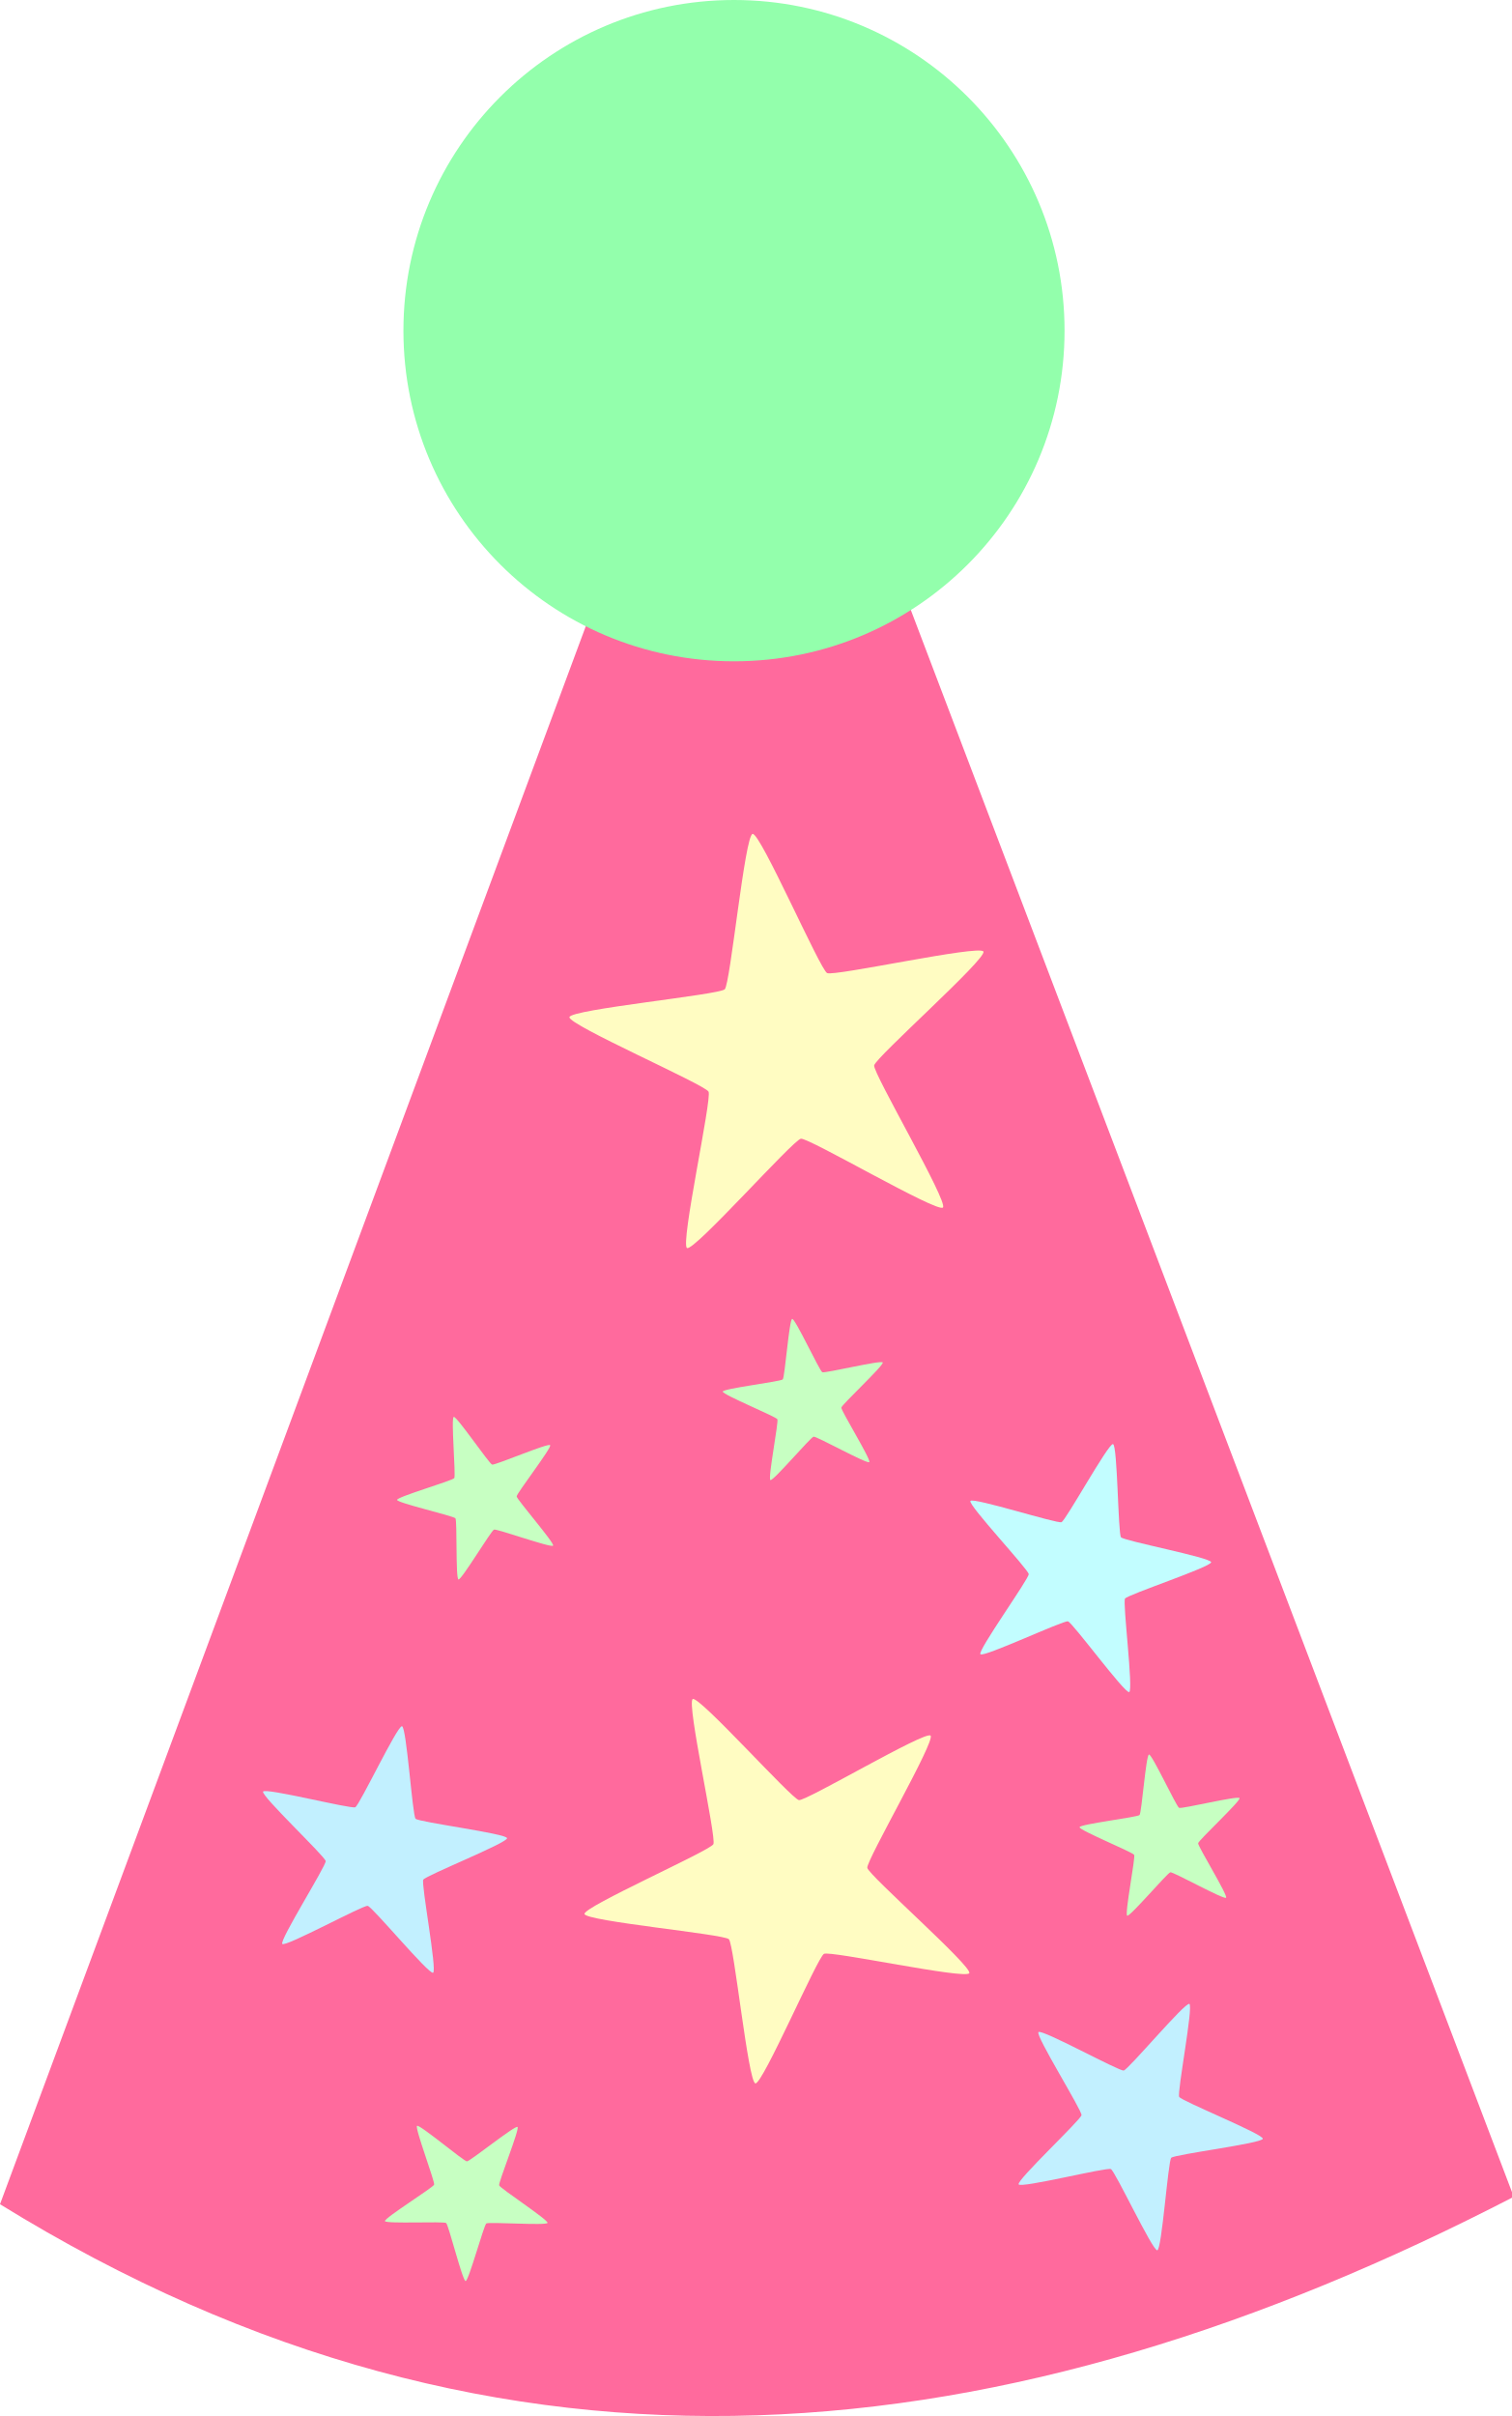
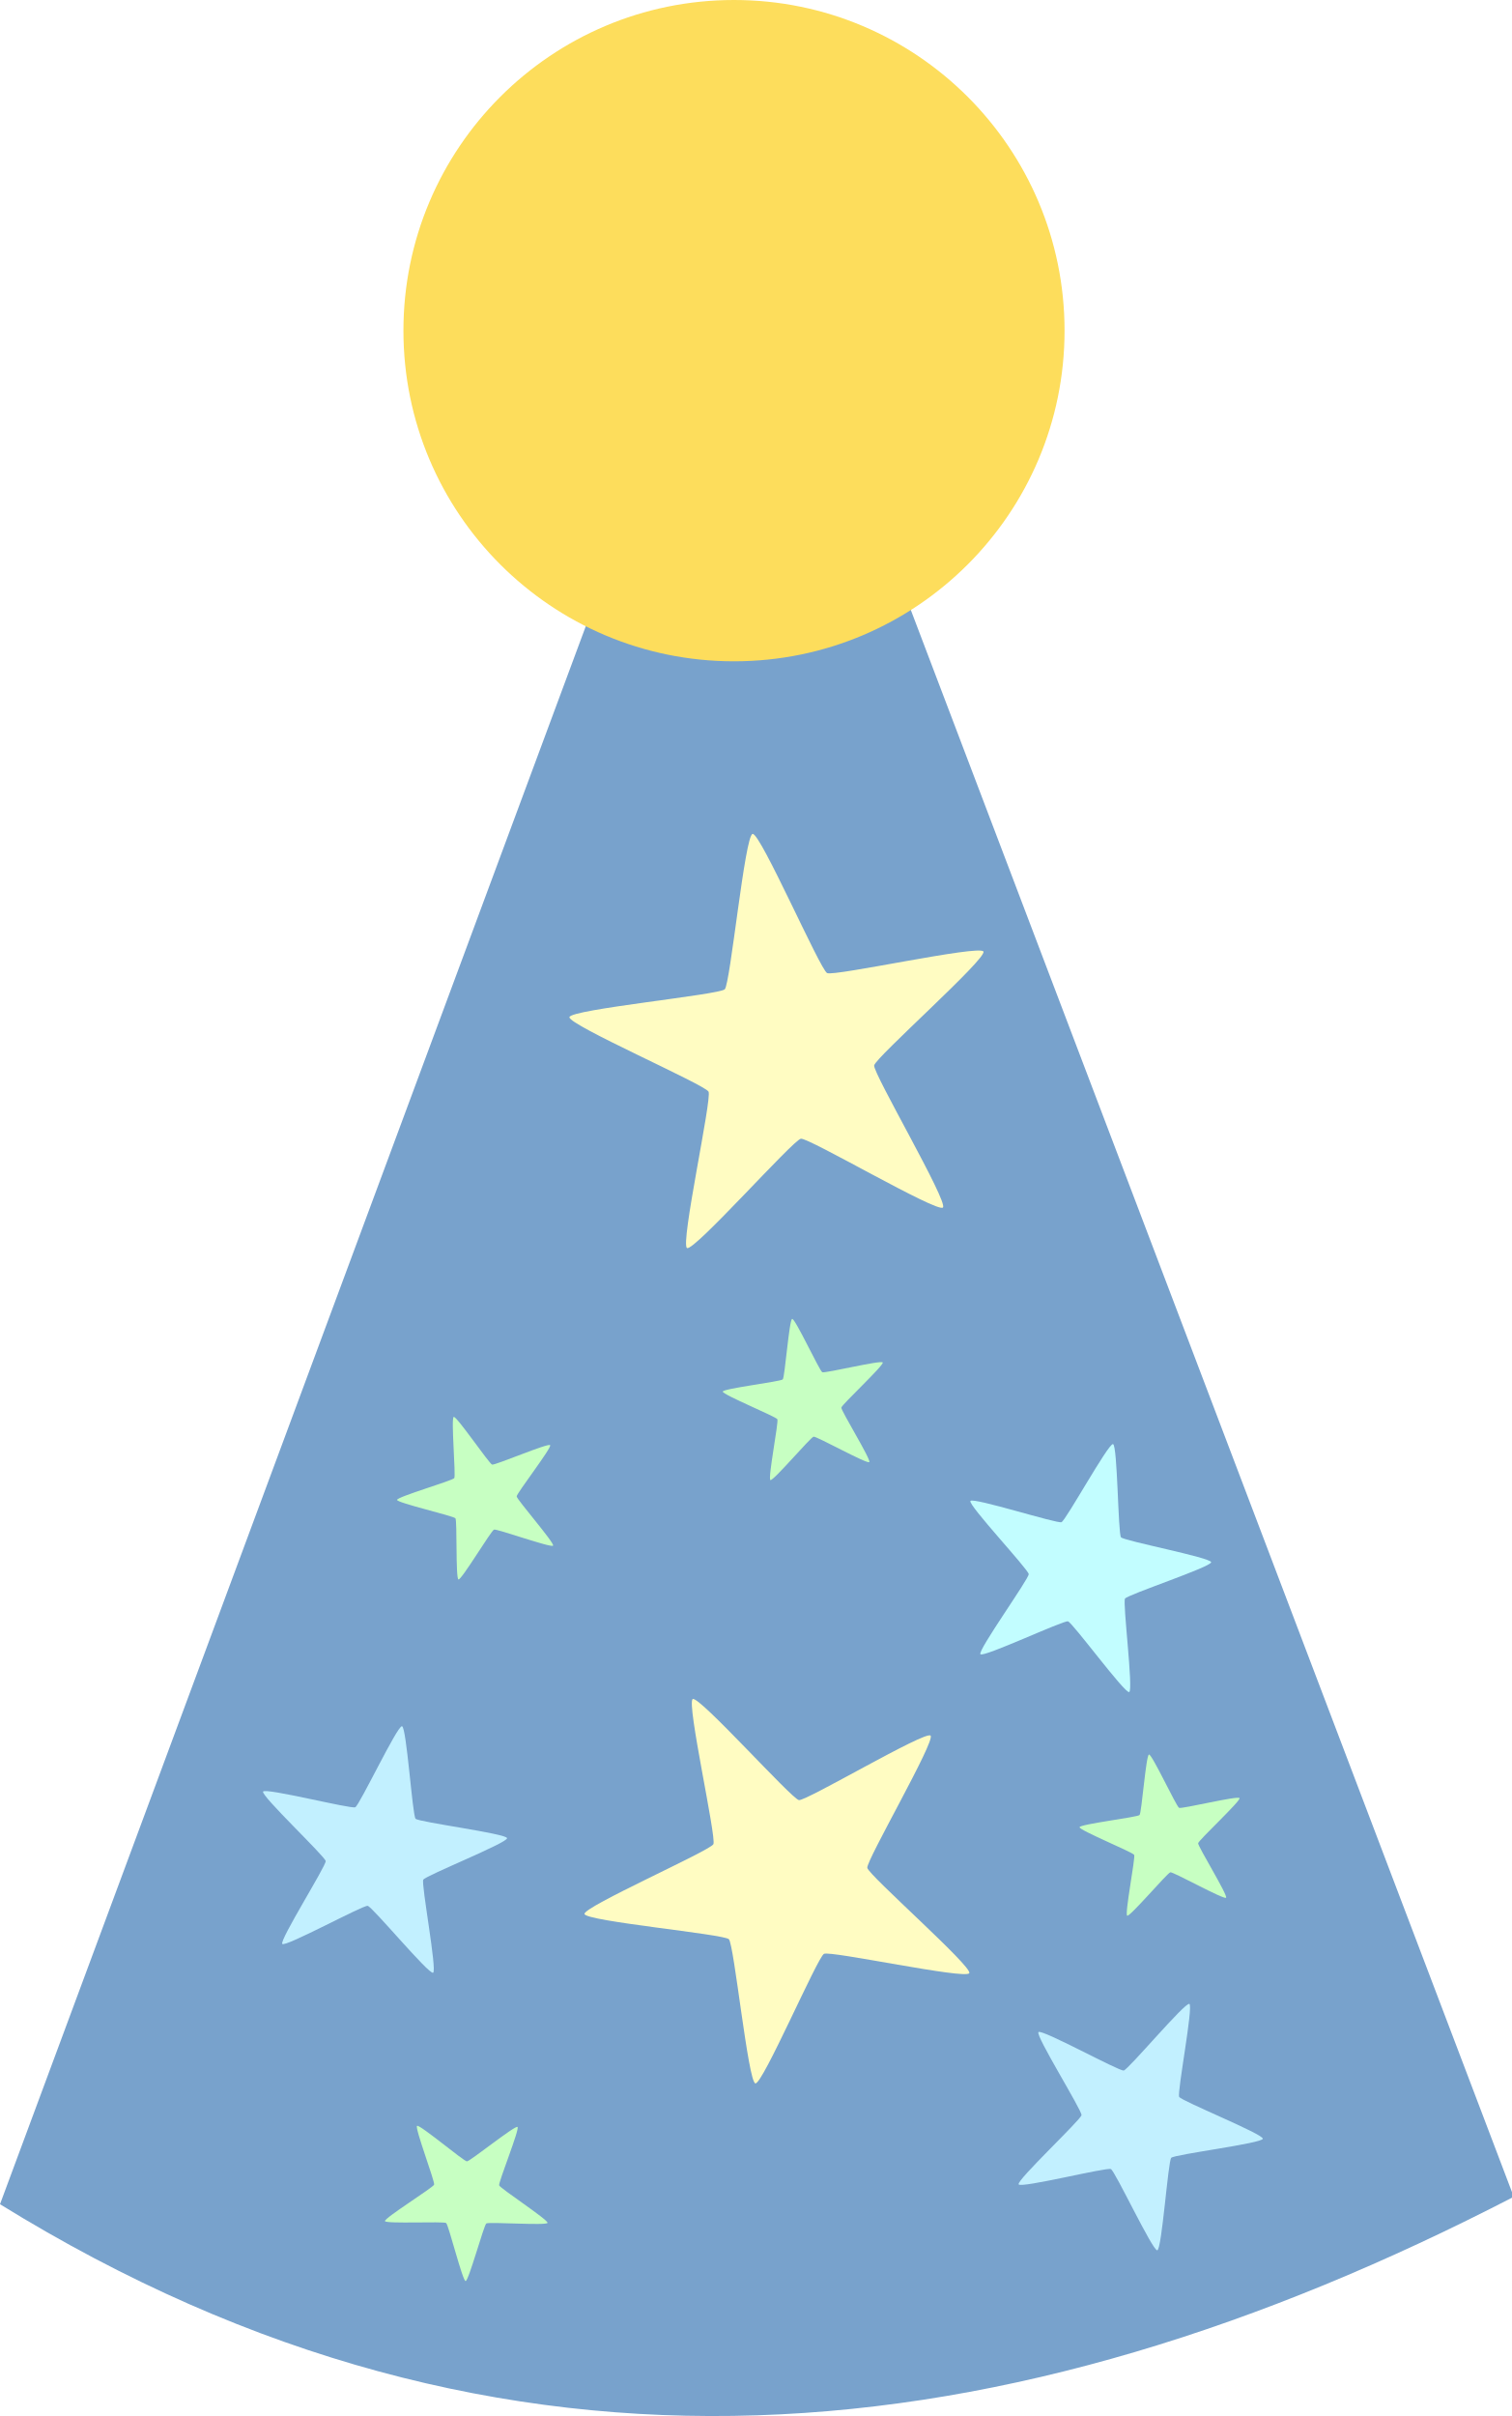
<svg xmlns="http://www.w3.org/2000/svg" viewBox="0 0 582 930" id="svg2" version="1.1">
  <defs id="defs4" />
  <g id="layer1" transform="translate(-62.85714,-38.16902)">
-     <path style="fill:#ff6a9d;fill-opacity:1;fill-rule:nonzero;stroke:none" d="M 62.857,886.648 351.429,109.505 645.714,883.791 C 451.429,984.235 257.143,1006.714 62.857,886.648 z" id="path2985" />
+     <path style="fill:#78A2CC;fill-opacity:1;fill-rule:nonzero;stroke:none" d="M 62.857,886.648 351.429,109.505 645.714,883.791 C 451.429,984.235 257.143,1006.714 62.857,886.648 z" id="path2985" />
    <path style="fill:#fffcc2;fill-opacity:1;fill-rule:nonzero;stroke:none" id="path3755" d="m 405.714,583.791 c -2.148,2.148 -51.69,-26.952 -54.69,-26.477 -3.001,0.475 -41.125,43.46 -43.832,42.081 -2.707,-1.379 9.66,-57.488 8.281,-60.195 -1.379,-2.707 -54.042,-25.682 -53.566,-28.683 0.475,-3.001 57.66,-8.578 59.808,-10.726 2.148,-2.148 7.725,-59.333 10.726,-59.808 3.001,-0.475 25.976,52.187 28.683,53.566 2.707,1.379 58.816,-10.988 60.195,-8.281 1.379,2.707 -41.606,40.831 -42.081,43.832 -0.475,3.001 28.625,52.542 26.477,54.69 z" transform="translate(20.20305,-80.8122)" />
    <path transform="matrix(0.5575318,0.2008021,-0.2008021,0.5575318,120.643,390.5892)" d="m 405.714,583.791 c -2.148,2.148 -51.69,-26.952 -54.69,-26.477 -3.001,0.475 -41.125,43.46 -43.832,42.081 -2.707,-1.379 9.66,-57.488 8.281,-60.195 -1.379,-2.707 -54.042,-25.682 -53.566,-28.683 0.475,-3.001 57.66,-8.578 59.808,-10.726 2.148,-2.148 7.725,-59.333 10.726,-59.808 3.001,-0.475 25.976,52.187 28.683,53.566 2.707,1.379 58.816,-10.988 60.195,-8.281 1.379,2.707 -41.606,40.831 -42.081,43.832 -0.475,3.001 28.625,52.542 26.477,54.69 z" id="path3757" style="fill:#c2f0ff;fill-opacity:1;fill-rule:nonzero;stroke:none" />
    <path style="fill:#fffcc2;fill-opacity:1;fill-rule:nonzero;stroke:none" id="path3759" d="m 405.714,583.791 c -2.148,2.148 -51.69,-26.952 -54.69,-26.477 -3.001,0.475 -41.125,43.46 -43.832,42.081 -2.707,-1.379 9.66,-57.488 8.281,-60.195 -1.379,-2.707 -54.042,-25.682 -53.566,-28.683 0.475,-3.001 57.66,-8.578 59.808,-10.726 2.148,-2.148 7.725,-59.333 10.726,-59.808 3.001,-0.475 25.976,52.187 28.683,53.566 2.707,1.379 58.816,-10.988 60.195,-8.281 1.379,2.707 -41.606,40.831 -42.081,43.832 -0.475,3.001 28.625,52.542 26.477,54.69 z" transform="matrix(0.5493115,0.7489061,-0.7489061,0.5493115,568.0549,215.6116)" />
    <path transform="matrix(0.3811476,-0.07178754,0.07178754,0.3811476,79.26597,439.7498)" d="m 405.714,583.791 c -2.148,2.148 -51.69,-26.952 -54.69,-26.477 -3.001,0.475 -41.125,43.46 -43.832,42.081 -2.707,-1.379 9.66,-57.488 8.281,-60.195 -1.379,-2.707 -54.042,-25.682 -53.566,-28.683 0.475,-3.001 57.66,-8.578 59.808,-10.726 2.148,-2.148 7.725,-59.333 10.726,-59.808 3.001,-0.475 25.976,52.187 28.683,53.566 2.707,1.379 58.816,-10.988 60.195,-8.281 1.379,2.707 -41.606,40.831 -42.081,43.832 -0.475,3.001 28.625,52.542 26.477,54.69 z" id="path3761" style="fill:#c7ffc2;fill-opacity:1;fill-rule:nonzero;stroke:none" />
    <path style="fill:#c2fdff;fill-opacity:1;fill-rule:nonzero;stroke:none" id="path3763" d="m 405.714,583.791 c -2.148,2.148 -51.69,-26.952 -54.69,-26.477 -3.001,0.475 -41.125,43.46 -43.832,42.081 -2.707,-1.379 9.66,-57.488 8.281,-60.195 -1.379,-2.707 -54.042,-25.682 -53.566,-28.683 0.475,-3.001 57.66,-8.578 59.808,-10.726 2.148,-2.148 7.725,-59.333 10.726,-59.808 3.001,-0.475 25.976,52.187 28.683,53.566 2.707,1.379 58.816,-10.988 60.195,-8.281 1.379,2.707 -41.606,40.831 -42.081,43.832 -0.475,3.001 28.625,52.542 26.477,54.69 z" transform="matrix(0.3908448,-0.4454252,0.4454252,0.3908448,110.5931,592.0576)" />
    <path transform="matrix(0.4696169,-0.3614183,0.3614183,0.4696169,147.5645,733.918)" d="m 405.714,583.791 c -2.148,2.148 -51.69,-26.952 -54.69,-26.477 -3.001,0.475 -41.125,43.46 -43.832,42.081 -2.707,-1.379 9.66,-57.488 8.281,-60.195 -1.379,-2.707 -54.042,-25.682 -53.566,-28.683 0.475,-3.001 57.66,-8.578 59.808,-10.726 2.148,-2.148 7.725,-59.333 10.726,-59.808 3.001,-0.475 25.976,52.187 28.683,53.566 2.707,1.379 58.816,-10.988 60.195,-8.281 1.379,2.707 -41.606,40.831 -42.081,43.832 -0.475,3.001 28.625,52.542 26.477,54.69 z" id="path3765" style="fill:#c2f0ff;fill-opacity:1;fill-rule:nonzero;stroke:none" />
    <path style="fill:#c7ffc2;fill-opacity:1;fill-rule:nonzero;stroke:none" id="path3769" d="m 405.714,583.791 c -2.148,2.148 -51.69,-26.952 -54.69,-26.477 -3.001,0.475 -41.125,43.46 -43.832,42.081 -2.707,-1.379 9.66,-57.488 8.281,-60.195 -1.379,-2.707 -54.042,-25.682 -53.566,-28.683 0.475,-3.001 57.66,-8.578 59.808,-10.726 2.148,-2.148 7.725,-59.333 10.726,-59.808 3.001,-0.475 25.976,52.187 28.683,53.566 2.707,1.379 58.816,-10.988 60.195,-8.281 1.379,2.707 -41.606,40.831 -42.081,43.832 -0.475,3.001 28.625,52.542 26.477,54.69 z" transform="matrix(0.2712527,0.2772164,-0.2772164,0.2712527,293.9152,645.402)" />
    <path transform="matrix(0.128207,0.3660464,-0.3660464,0.128207,658.553,552.2272)" d="m 405.714,583.791 c -2.148,2.148 -51.69,-26.952 -54.69,-26.477 -3.001,0.475 -41.125,43.46 -43.832,42.081 -2.707,-1.379 9.66,-57.488 8.281,-60.195 -1.379,-2.707 -54.042,-25.682 -53.566,-28.683 0.475,-3.001 57.66,-8.578 59.808,-10.726 2.148,-2.148 7.725,-59.333 10.726,-59.808 3.001,-0.475 25.976,52.187 28.683,53.566 2.707,1.379 58.816,-10.988 60.195,-8.281 1.379,2.707 -41.606,40.831 -42.081,43.832 -0.475,3.001 28.625,52.542 26.477,54.69 z" id="path3771" style="fill:#c7ffc2;fill-opacity:1;fill-rule:nonzero;stroke:none" />
    <path style="fill:#c7ffc2;fill-opacity:1;fill-rule:nonzero;stroke:none" id="path3773" d="m 405.714,583.791 c -2.148,2.148 -51.69,-26.952 -54.69,-26.477 -3.001,0.475 -41.125,43.46 -43.832,42.081 -2.707,-1.379 9.66,-57.488 8.281,-60.195 -1.379,-2.707 -54.042,-25.682 -53.566,-28.683 0.475,-3.001 57.66,-8.578 59.808,-10.726 2.148,-2.148 7.725,-59.333 10.726,-59.808 3.001,-0.475 25.976,52.187 28.683,53.566 2.707,1.379 58.816,-10.988 60.195,-8.281 1.379,2.707 -41.606,40.831 -42.081,43.832 -0.475,3.001 28.625,52.542 26.477,54.69 z" transform="matrix(0.128207,0.3660464,-0.3660464,0.128207,521.1723,384.5419)" />
-     <path style="fill:#93ffac;fill-opacity:1;fill-rule:nonzero;stroke:none" id="path3777" d="m 478.812,137.164 c 0,70.294 -56.985,127.279 -127.279,127.279 -70.294,0 -127.279,-56.985 -127.279,-127.279 0,-70.294 56.985,-127.279 127.279,-127.279 70.294,0 127.279,56.985 127.279,127.279 z" transform="translate(-6.060915,28.28427)" />
+     <path style="fill:#FDDD5C;fill-opacity:1;fill-rule:nonzero;stroke:none" id="path3777" d="m 478.812,137.164 c 0,70.294 -56.985,127.279 -127.279,127.279 -70.294,0 -127.279,-56.985 -127.279,-127.279 0,-70.294 56.985,-127.279 127.279,-127.279 70.294,0 127.279,56.985 127.279,127.279 z" transform="translate(-6.060915,28.28427)" />
  </g>
</svg>
